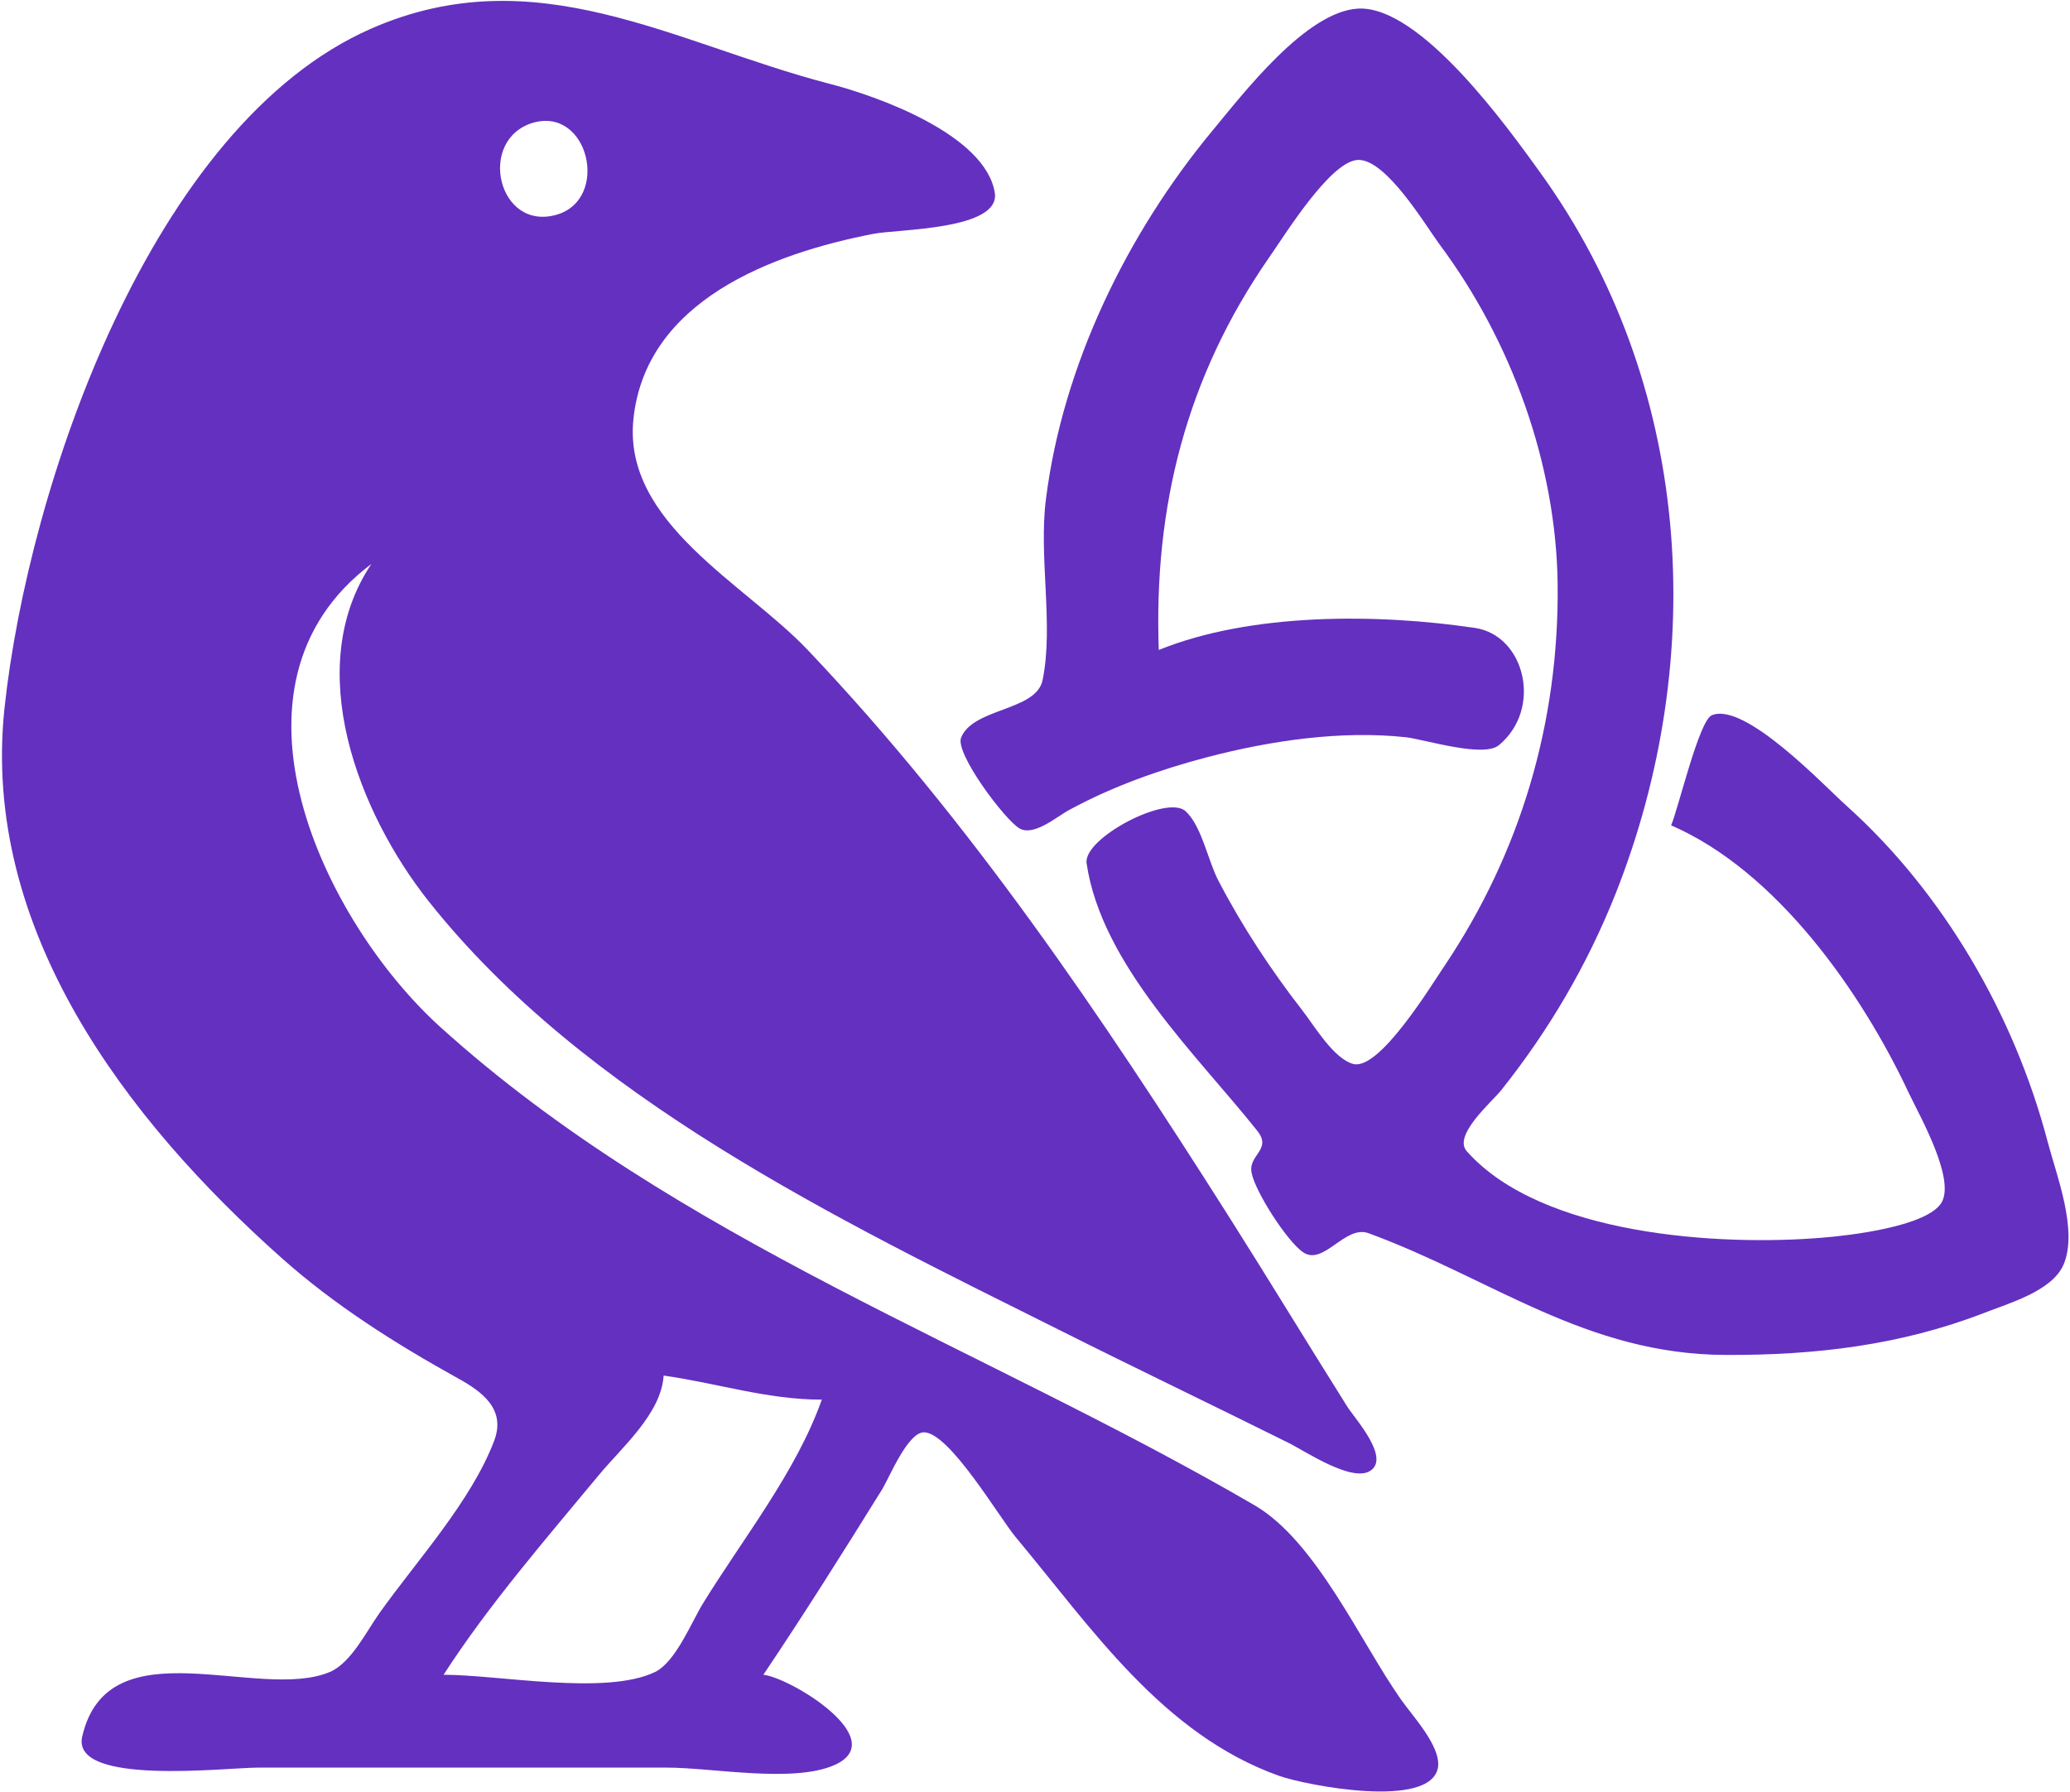
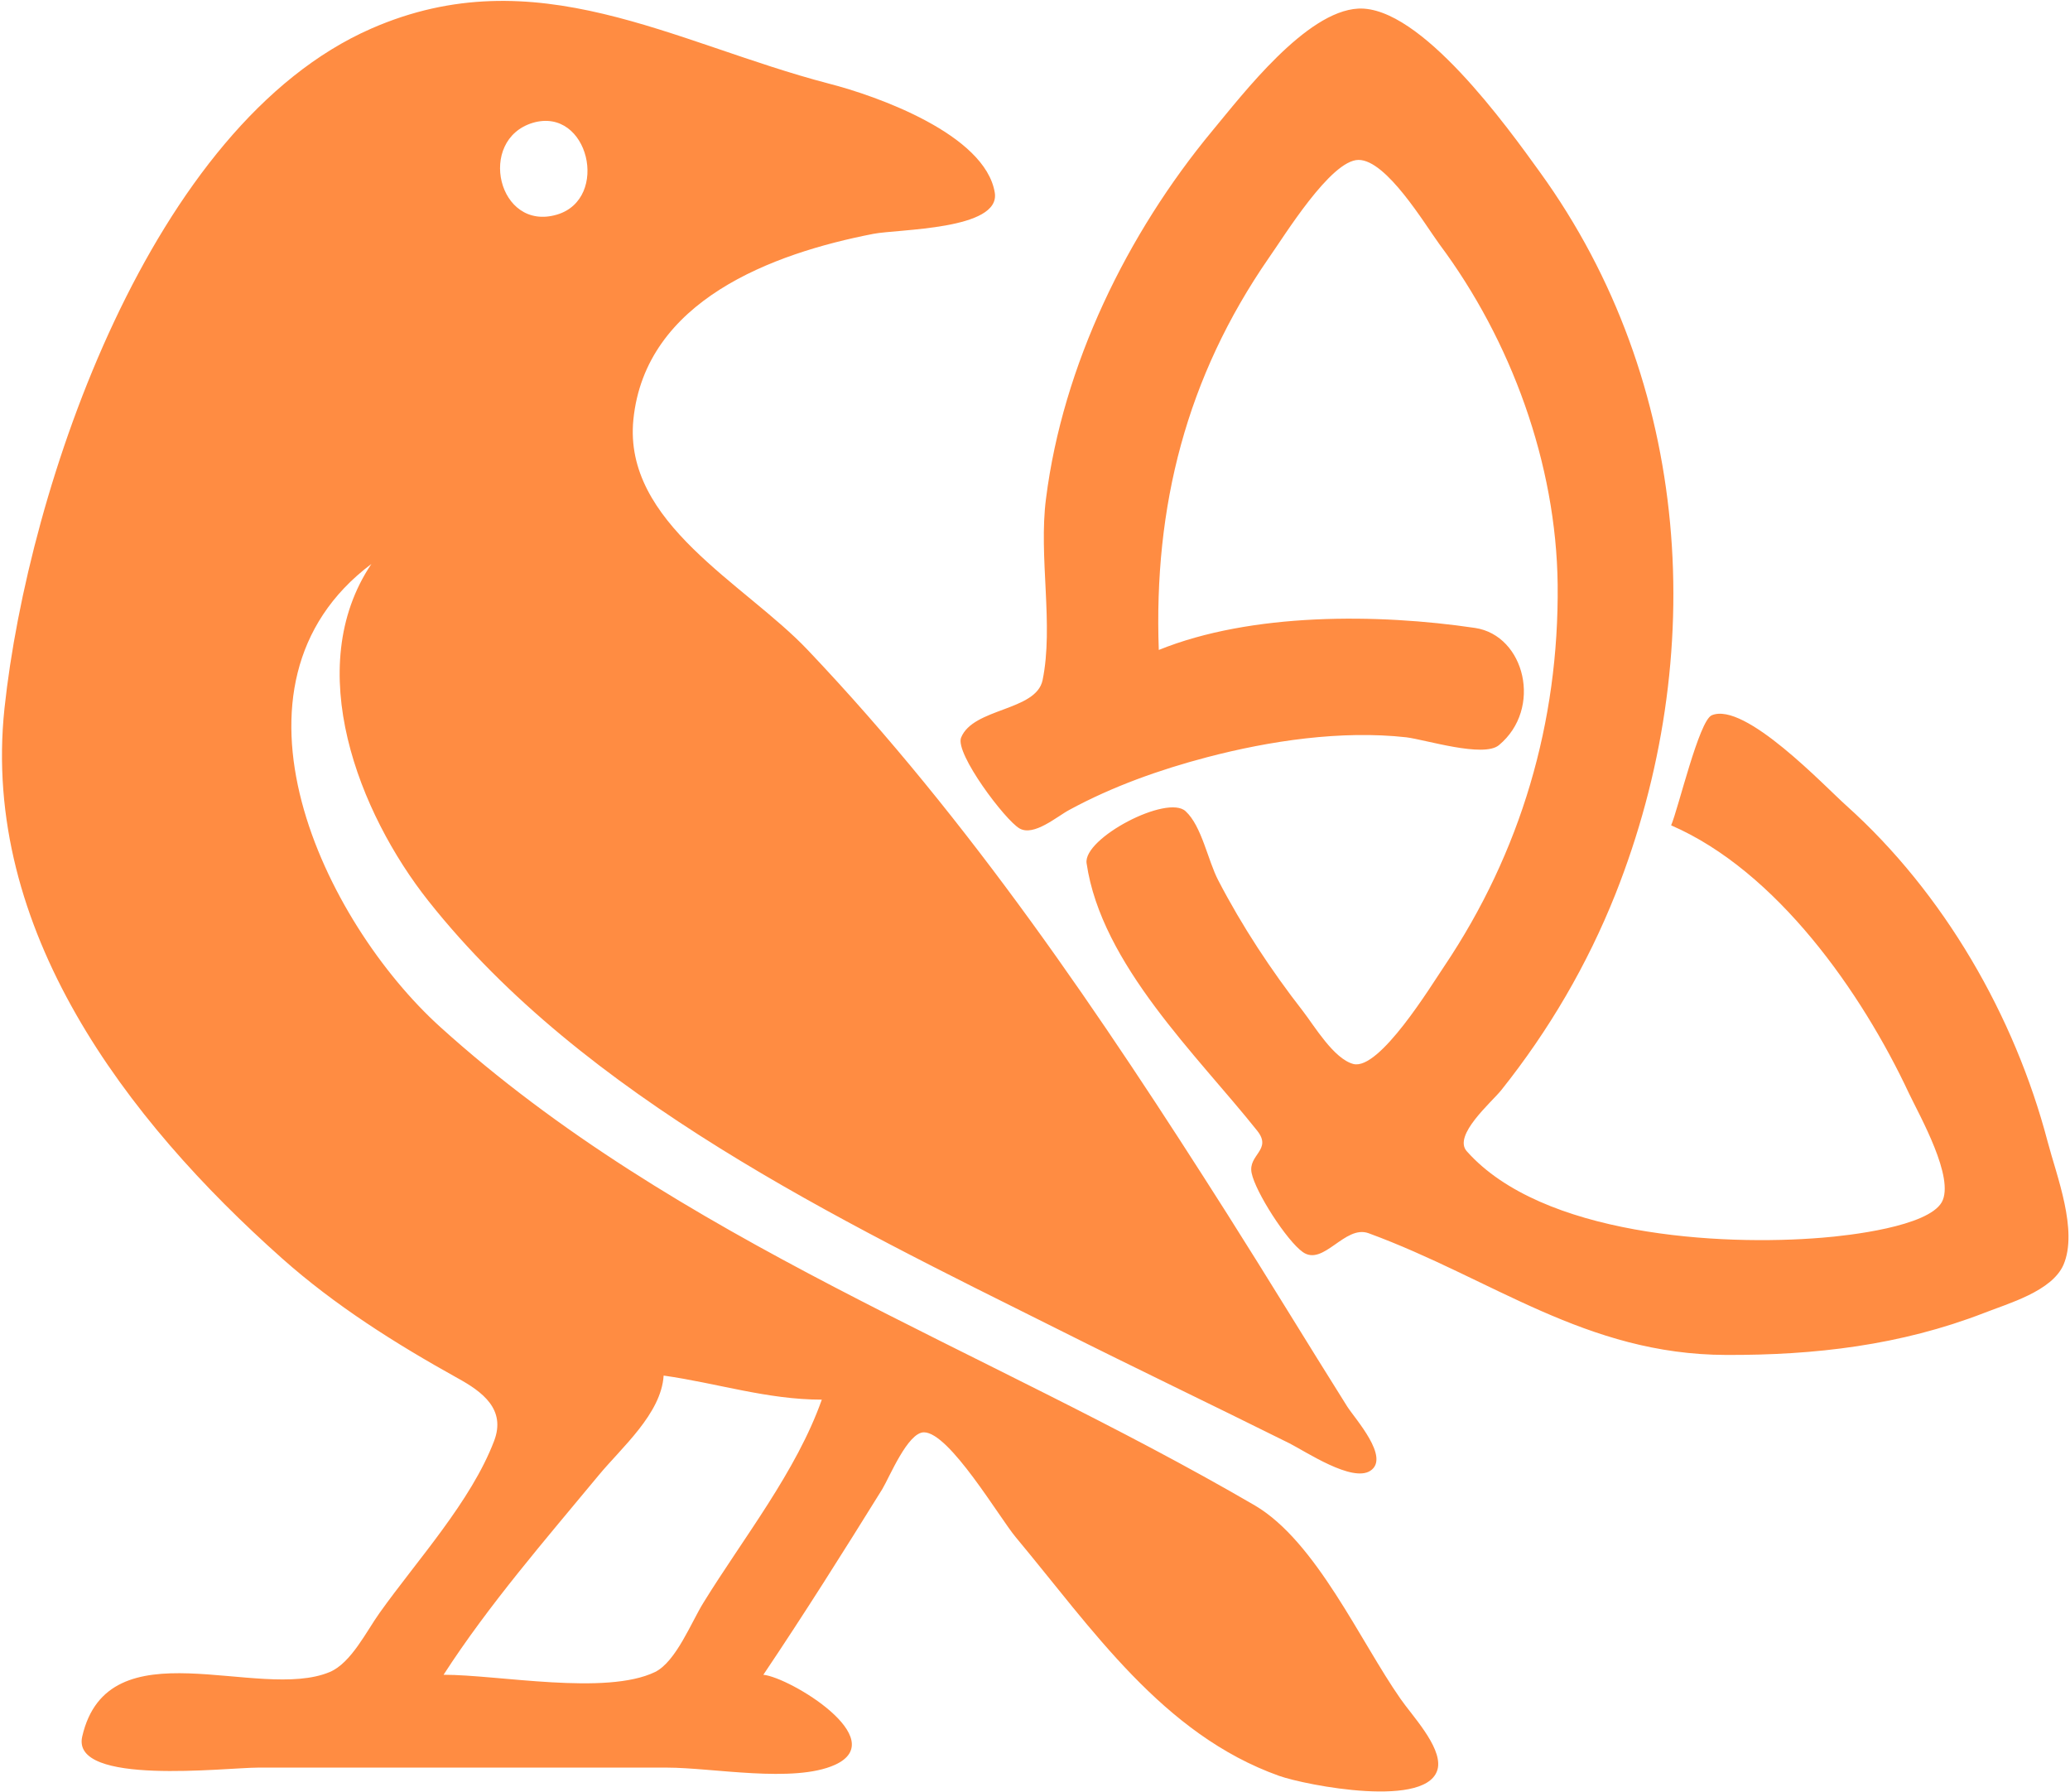
<svg xmlns="http://www.w3.org/2000/svg" version="1.2" viewBox="0 0 602 521" width="602" height="521">
-   <style>.a{fill:#6430c0}</style>
+   <style>.a{fill:#FF8C42}</style>
  <path fill-rule="evenodd" class="a" d="m242.8 513.2c-12 5.4-35.6 0.8-48.8 0.8h-119c-9.3 0-54.3 5.4-51.1-9 7.5-32.7 51.3-10.1 72-18.8 6.2-2.6 10.7-11.9 14.5-17.2 10.9-15.3 26.6-32.4 33.3-50 3.5-9.2-3.4-14.3-10.7-18.3-18-10-35.6-21.1-51-34.8-45.3-40.3-87.5-95.6-80.7-159.9 6.9-64.6 42.7-169.7 106.7-197.7 47.8-20.9 87.8 4.2 133 16 14.1 3.6 45.5 14.8 48.3 31.7 1.8 10.9-28.2 10.6-35.3 12-29.4 5.7-66.3 19.4-69.8 54-3 30.1 32.4 47.7 50.7 67 47.3 49.8 85.3 106.2 122 164 11.8 18.6 23.2 37.4 34.9 56 2.3 3.6 12.6 14.9 6.7 18.7-5.3 3.4-18.6-5.5-23.5-8-22.3-11.1-44.7-21.8-67-33-64.1-32-138-67.4-183.4-124.7-20.2-25.5-36.9-67.7-16.6-98-47 35.3-13.7 104.1 20 134.6 68.9 62.3 157.9 93.1 237 139.2 17.8 10.5 30.6 39.5 42.3 56.2 3.3 4.8 11.8 13.7 10.9 19.9-2 12.4-38.6 5.2-46.2 2.5-33.9-12.1-54.4-42.8-76.6-69.4-4.7-5.6-19.3-30.5-26.7-30.5-4.7 0-10 13-12.1 16.5-11.3 18.2-22.7 36.3-34.6 54 7.8 0.8 37.3 18.7 20.8 26.2zm186.2-330.6c14.5 2.2 19.7 23.5 6.9 34.1-4.5 3.7-21.3-1.6-26.9-2.3-18.9-2.1-39.7 1-58 5.8-13.7 3.6-27.5 8.5-40 15.3-3.6 1.9-10.3 7.8-14.5 5.4-4.2-2.4-18.8-21.8-17-26.4 3.5-8.7 21.8-7.7 23.7-16.7 3.3-16-1.2-35.9 1-52.8 4.9-38.8 23.6-77.1 48.4-107 8.9-10.7 27.2-34.7 42.4-35.5 18.1-0.9 43.5 34.6 52.8 47.5 44.3 61.2 49.4 140.9 22 210-8.2 20.6-19.4 39.7-33.2 57-2.8 3.5-14.2 13.2-10 17.8 21.8 24.5 73.6 27.6 103.4 25.1 7.6-0.6 30.6-3.2 34.7-10.3 3.9-7-6.4-25.1-9.5-31.6-13.8-29.5-38.5-64.7-69.2-78 2.1-4.9 8.1-30.4 11.8-32 9.6-4.1 32.9 20.7 39.2 26.3 28.3 25.4 48.9 61.1 58.5 97.7 2.6 9.9 8.9 25.8 4.6 35.8-3.4 7.7-16 11.2-23.1 14-24.3 9.4-49.2 12.3-75 12.2-40.8-0.1-68-22.2-104-35.4-6.9-2.5-13.1 9.7-19.1 5.5-4.7-3.3-13.8-17.5-14.9-23-1.1-5.3 6-6.7 1.7-12.2-17.4-21.9-45.4-48.4-49.7-77.9-1-7.3 23.5-20.1 28.8-15.1 4.7 4.3 6.5 14.4 9.5 20.1 6.9 13.3 15.4 26.2 24.6 38 3.4 4.4 9 13.9 14.7 15.4 7.6 1.9 22.6-22.8 26.4-28.4 22.3-33.2 33.4-71 33-111-0.4-35.1-13.5-71-34.4-99-4.3-5.9-15.4-24.5-23.5-24.5-8.1 0-21.7 22.3-26.1 28.5-24 34.7-33.5 72.3-32 114 26.9-10.9 63.7-10.6 92-6.4zm-274-146.9c-16.4 4.9-10.2 31.8 7 26.7 15.4-4.6 9.2-31.4-7-26.7zm38 364.3c-0.7 11.1-12.2 20.9-18.9 29-15.4 18.6-32 37.7-45.1 58 16 0 47.2 6.1 61.5-0.8 6.1-3 10.6-14.6 14.1-20.2 11.6-18.8 27-38.1 34.4-59-15.9 0-30.4-4.8-46-7z" />
</svg>
